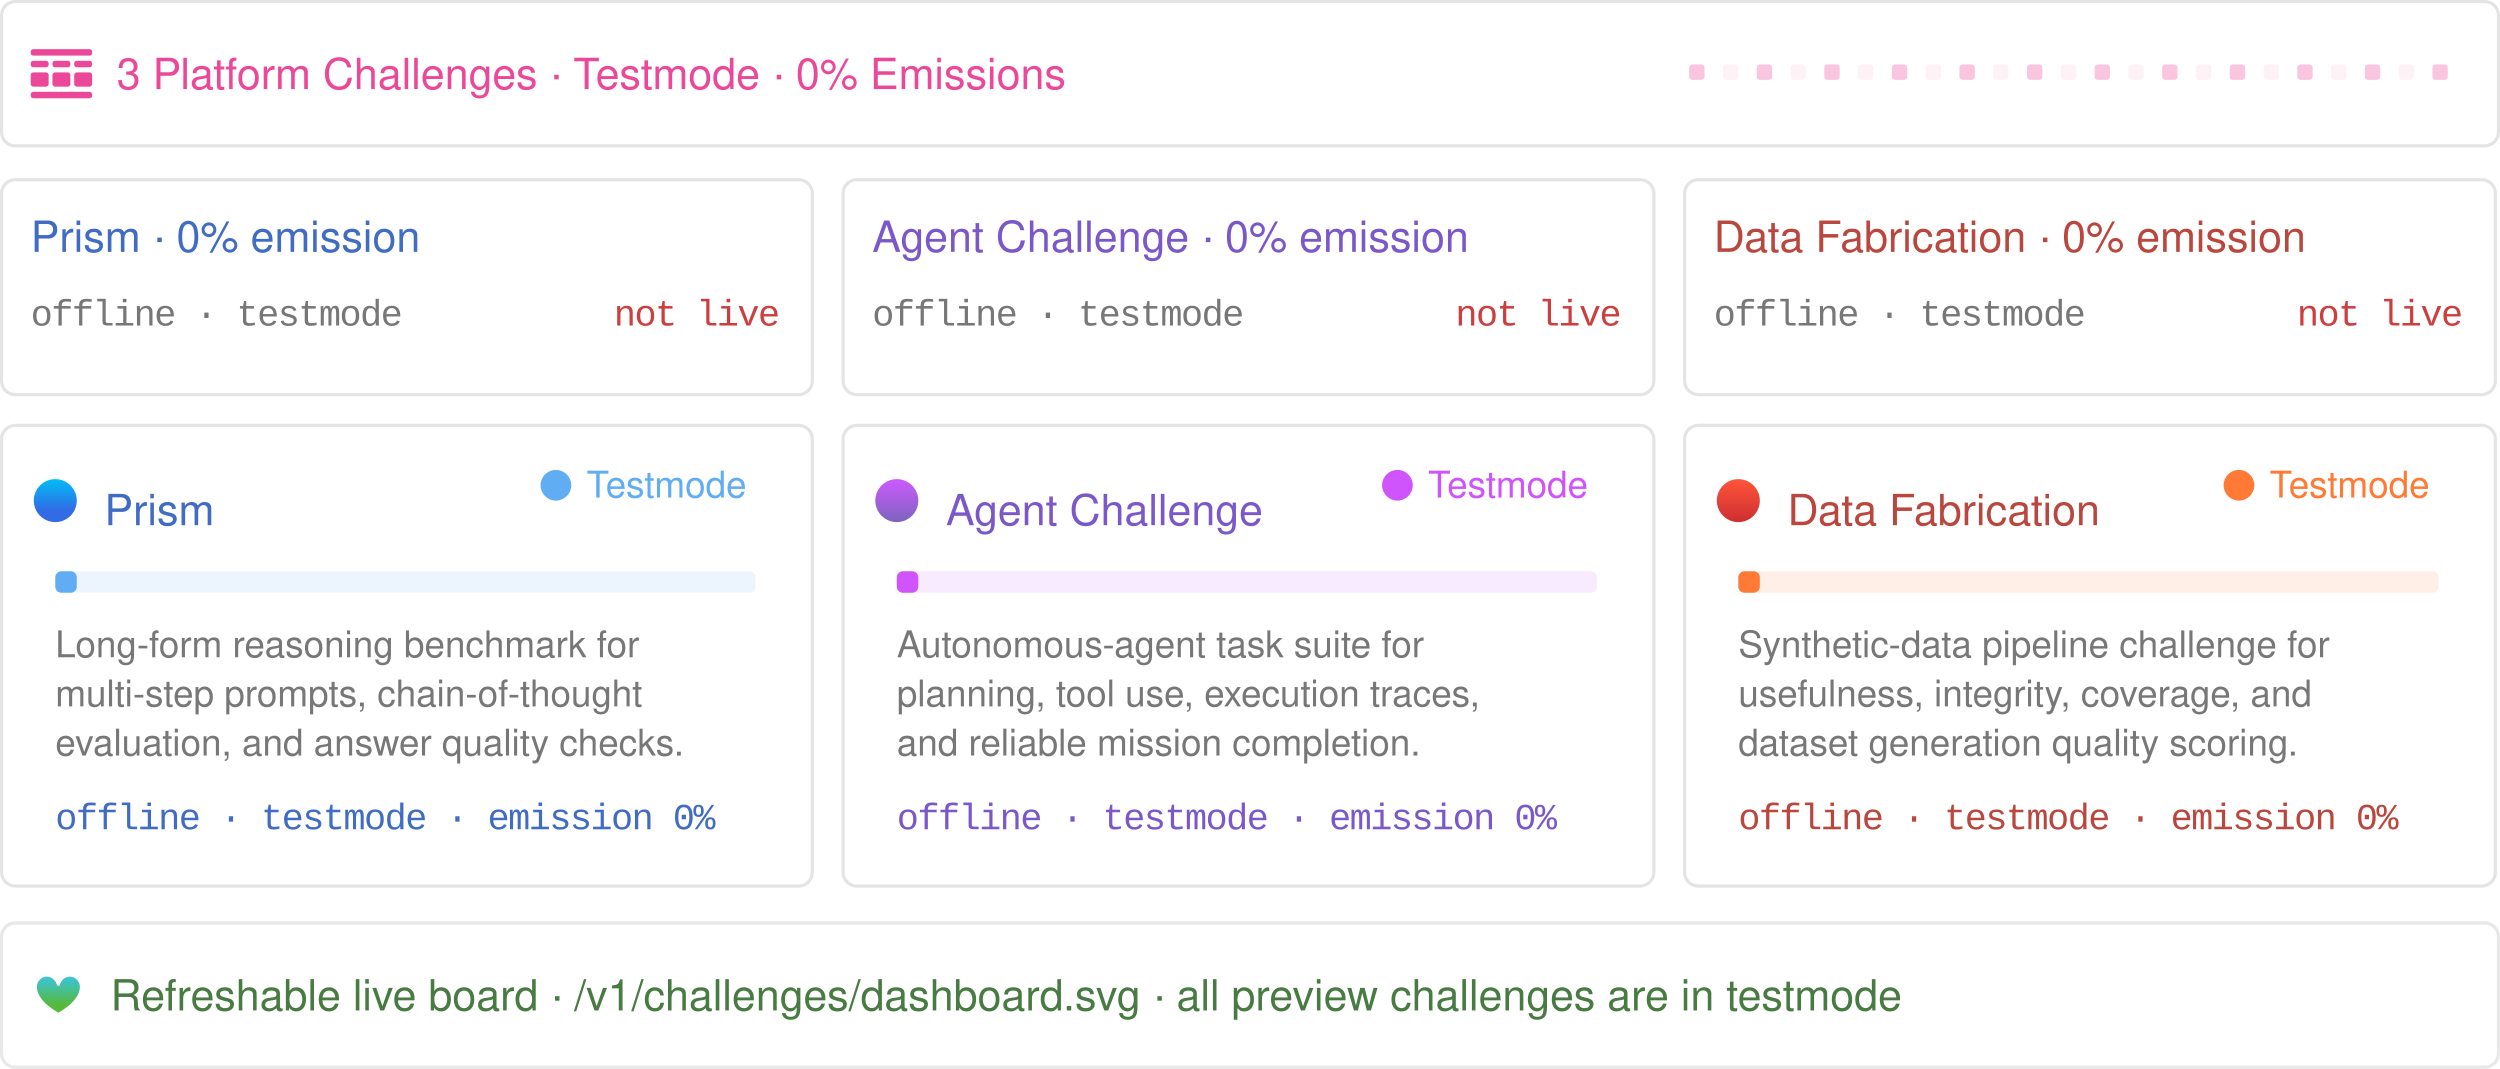
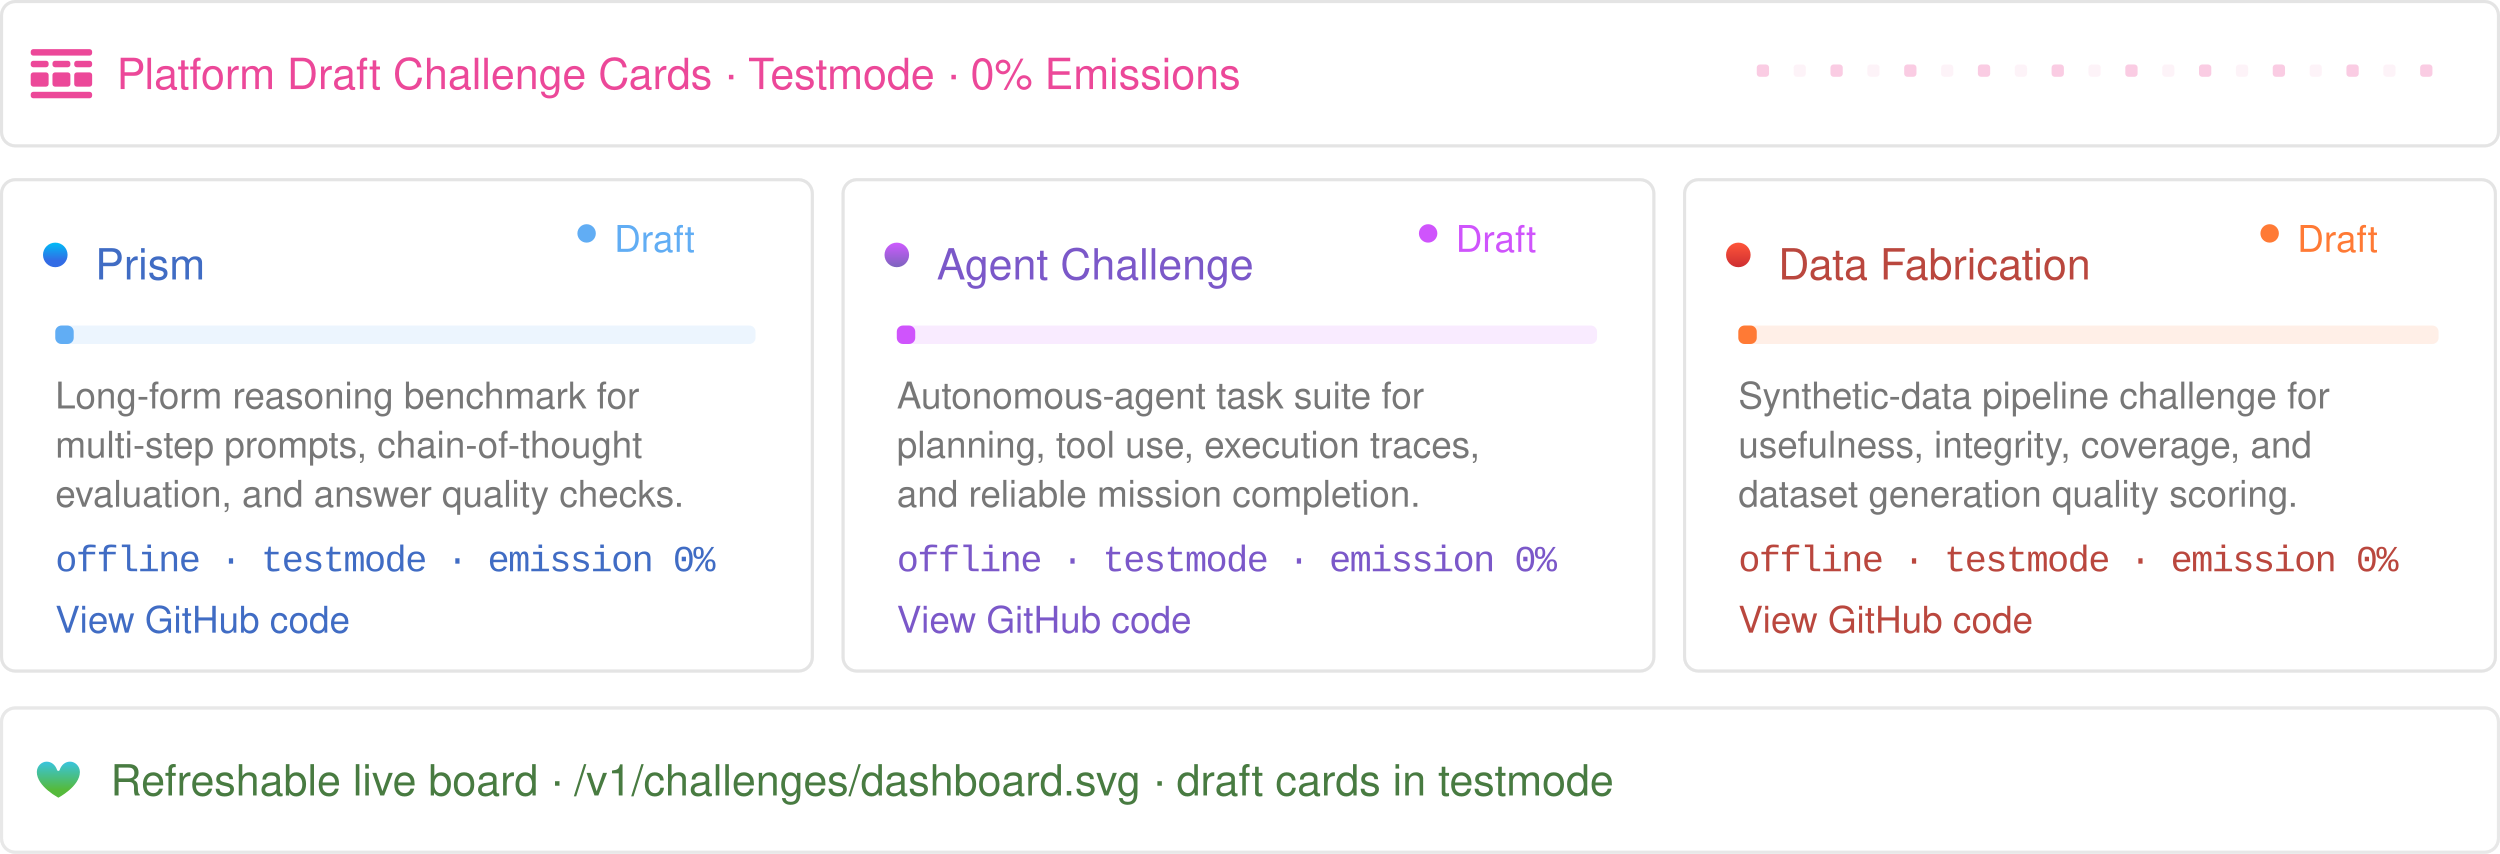
- <svg xmlns="http://www.w3.org/2000/svg" width="814" height="348" viewBox="0 0 814 348" fill="none" role="img" aria-labelledby="title desc">
+ <svg xmlns="http://www.w3.org/2000/svg" width="814" height="278" viewBox="0 0 814 278" fill="none" role="img" aria-labelledby="title desc">
  <style>
    .sans { font-family: -apple-system, BlinkMacSystemFont, "Segoe UI", Helvetica, Arial, sans-serif, "Apple Color Emoji", "Segoe UI Emoji"; }
    .mono { font-family: ui-monospace, SFMono-Regular, "SF Mono", Menlo, Consolas, "Liberation Mono", monospace; font-size: 12px; letter-spacing: -0.5px; }
    .bold { font-weight: 500; }
-     .medium { font-size: 16px; }
    .small { font-size: 14px; }
    .smaller { font-size: 12px; }
-     .tiny { font-size: 11px; }
-     .pre { white-space: pre; }
    .glow { paint-order: stroke; }
  </style>
-   <rect x="0.5" y="0.5" width="813" height="347" fill="rgba(0, 0, 0, 0)" />
+   <rect x="0.5" y="0.5" width="813" height="277" fill="rgba(0, 0, 0, 0)" />
  <g>
    <rect x="0.5" y="0.5" width="813" height="47" rx="4.5" stroke="rgba(0,0,0,0.15)" />
    <rect x="0.5" y="0.5" width="813" height="47" rx="4.5" stroke="rgba(255,255,255,0.3)" />
    <g transform="translate(10,16)">
      <svg width="20" height="16" fill="none" aria-hidden="true">
        <path d="M0 .842C0 .377.373 0 .833 0h18.334c.46 0 .833.377.833.842v.421a.838.838 0 0 1-.833.842H.833A.838.838 0 0 1 0 1.263v-.42ZM0 14.737c0-.465.373-.842.833-.842h18.334c.46 0 .833.377.833.842v.42a.838.838 0 0 1-.833.843H.833A.838.838 0 0 1 0 15.158v-.421ZM0 4.632c0-.465.373-.843.833-.843H5c.46 0 .833.377.833.843v.42A.838.838 0 0 1 5 5.896H.833A.838.838 0 0 1 0 5.053v-.421ZM0 8.421c0-.465.373-.842.833-.842H5c.46 0 .833.377.833.842v2.947A.838.838 0 0 1 5 12.21H.833A.838.838 0 0 1 0 11.368V8.421ZM7.083 4.632c0-.465.373-.843.834-.843h4.166c.46 0 .834.377.834.843v.42a.838.838 0 0 1-.834.843H7.917a.838.838 0 0 1-.834-.842v-.421ZM7.083 8.421c0-.465.373-.842.834-.842h4.166c.46 0 .834.377.834.842v2.947a.838.838 0 0 1-.834.842H7.917a.838.838 0 0 1-.834-.842V8.421ZM14.167 4.632c0-.465.373-.843.833-.843h4.167c.46 0 .833.377.833.843v.42a.838.838 0 0 1-.833.843H15a.838.838 0 0 1-.833-.842v-.421ZM14.167 8.421c0-.465.373-.842.833-.842h4.167c.46 0 .833.377.833.842v2.947a.838.838 0 0 1-.833.842H15a.838.838 0 0 1-.833-.842V8.421Z" fill="rgba(236, 72, 153, 1)" />
      </svg>
    </g>
-     <text x="38" y="29" class="sans small bold glow" fill="rgba(236, 72, 153, 1)" stroke-width="0.5">3 Platform Challenges · Testmode · 0% Emissions</text>
-     <g opacity="0.32">
-       <rect x="550" y="21" width="5" height="5" rx="1" fill="rgba(236, 72, 153, 1)" />
-       <rect x="561" y="21" width="5" height="5" rx="1" fill="rgba(236, 72, 153, 0.22)" />
-       <rect x="572" y="21" width="5" height="5" rx="1" fill="rgba(236, 72, 153, 1)" />
-       <rect x="583" y="21" width="5" height="5" rx="1" fill="rgba(236, 72, 153, 0.22)" />
-       <rect x="594" y="21" width="5" height="5" rx="1" fill="rgba(236, 72, 153, 1)" />
-       <rect x="605" y="21" width="5" height="5" rx="1" fill="rgba(236, 72, 153, 0.22)" />
-       <rect x="616" y="21" width="5" height="5" rx="1" fill="rgba(236, 72, 153, 1)" />
-       <rect x="627" y="21" width="5" height="5" rx="1" fill="rgba(236, 72, 153, 0.22)" />
-       <rect x="638" y="21" width="5" height="5" rx="1" fill="rgba(236, 72, 153, 1)" />
-       <rect x="649" y="21" width="5" height="5" rx="1" fill="rgba(236, 72, 153, 0.22)" />
-       <rect x="660" y="21" width="5" height="5" rx="1" fill="rgba(236, 72, 153, 1)" />
-       <rect x="671" y="21" width="5" height="5" rx="1" fill="rgba(236, 72, 153, 0.22)" />
-       <rect x="682" y="21" width="5" height="5" rx="1" fill="rgba(236, 72, 153, 1)" />
-       <rect x="693" y="21" width="5" height="5" rx="1" fill="rgba(236, 72, 153, 0.22)" />
-       <rect x="704" y="21" width="5" height="5" rx="1" fill="rgba(236, 72, 153, 1)" />
-       <rect x="715" y="21" width="5" height="5" rx="1" fill="rgba(236, 72, 153, 0.22)" />
-       <rect x="726" y="21" width="5" height="5" rx="1" fill="rgba(236, 72, 153, 1)" />
-       <rect x="737" y="21" width="5" height="5" rx="1" fill="rgba(236, 72, 153, 0.22)" />
-       <rect x="748" y="21" width="5" height="5" rx="1" fill="rgba(236, 72, 153, 1)" />
-       <rect x="759" y="21" width="5" height="5" rx="1" fill="rgba(236, 72, 153, 0.22)" />
-       <rect x="770" y="21" width="5" height="5" rx="1" fill="rgba(236, 72, 153, 1)" />
-       <rect x="781" y="21" width="5" height="5" rx="1" fill="rgba(236, 72, 153, 0.22)" />
-       <rect x="792" y="21" width="5" height="5" rx="1" fill="rgba(236, 72, 153, 1)" />
+     <text x="38" y="29" class="sans small bold glow" fill="rgba(236, 72, 153, 1)" stroke-width="0.5">Platform Draft Challenge Cards · Testmode · 0% Emissions</text>
+     <g opacity="0.28">
+       <rect x="572" y="21" width="4" height="4" rx="1" fill="rgba(236, 72, 153, 1)" />
+       <rect x="584" y="21" width="4" height="4" rx="1" fill="rgba(236, 72, 153, 0.22)" />
+       <rect x="596" y="21" width="4" height="4" rx="1" fill="rgba(236, 72, 153, 1)" />
+       <rect x="608" y="21" width="4" height="4" rx="1" fill="rgba(236, 72, 153, 0.22)" />
+       <rect x="620" y="21" width="4" height="4" rx="1" fill="rgba(236, 72, 153, 1)" />
+       <rect x="632" y="21" width="4" height="4" rx="1" fill="rgba(236, 72, 153, 0.22)" />
+       <rect x="644" y="21" width="4" height="4" rx="1" fill="rgba(236, 72, 153, 1)" />
+       <rect x="656" y="21" width="4" height="4" rx="1" fill="rgba(236, 72, 153, 0.22)" />
+       <rect x="668" y="21" width="4" height="4" rx="1" fill="rgba(236, 72, 153, 1)" />
+       <rect x="680" y="21" width="4" height="4" rx="1" fill="rgba(236, 72, 153, 0.22)" />
+       <rect x="692" y="21" width="4" height="4" rx="1" fill="rgba(236, 72, 153, 1)" />
+       <rect x="704" y="21" width="4" height="4" rx="1" fill="rgba(236, 72, 153, 0.22)" />
+       <rect x="716" y="21" width="4" height="4" rx="1" fill="rgba(236, 72, 153, 1)" />
+       <rect x="728" y="21" width="4" height="4" rx="1" fill="rgba(236, 72, 153, 0.22)" />
+       <rect x="740" y="21" width="4" height="4" rx="1" fill="rgba(236, 72, 153, 1)" />
+       <rect x="752" y="21" width="4" height="4" rx="1" fill="rgba(236, 72, 153, 0.22)" />
+       <rect x="764" y="21" width="4" height="4" rx="1" fill="rgba(236, 72, 153, 1)" />
+       <rect x="776" y="21" width="4" height="4" rx="1" fill="rgba(236, 72, 153, 0.22)" />
+       <rect x="788" y="21" width="4" height="4" rx="1" fill="rgba(236, 72, 153, 1)" />
    </g>
  </g>
  <g transform="translate(0,58)">
-     <rect x="0.5" y="0.5" width="264" height="70" rx="4.5" stroke="rgba(0,0,0,0.15)" />
-     <rect x="0.5" y="0.5" width="264" height="70" rx="4.5" stroke="rgba(255,255,255,0.3)" />
-     <text x="10" y="24" class="sans small bold" fill="#406CC4">Prism · 0% emission</text>
-     <text x="10" y="48" class="mono smaller bold" fill="#777">offline · testmode</text>
-     <text x="254" y="48" text-anchor="end" class="mono smaller bold" fill="#CF3E3E">not live</text>
+     <rect x="0.5" y="0.5" width="264" height="160" rx="4.5" stroke="rgba(0,0,0,0.15)" />
+     <rect x="0.5" y="0.5" width="264" height="160" rx="4.5" fill="rgba(255,255,255,0.0)" stroke="rgba(255,255,255,0.3)" />
+     <circle cx="18" cy="25" r="4" fill="url(#blueDot)" />
+     <text x="31" y="33" class="sans small bold" fill="#406CC4">Prism</text>
+     <rect x="188" y="15" width="6" height="6" rx="6" fill="#61adf4" />
+     <text x="200" y="24" class="sans smaller" fill="#61adf4">Draft</text>
+     <rect x="18" y="48" width="228" height="6" rx="2" fill="rgba(97,173,244,0.12)" />
+     <rect x="18" y="48" width="6" height="6" rx="2" fill="#61adf4" />
+     <text x="18" y="75" class="sans smaller" fill="#777">Long-form reasoning benchmark for</text>
+     <text x="18" y="91" class="sans smaller" fill="#777">multi-step prompts, chain-of-thought</text>
+     <text x="18" y="107" class="sans smaller" fill="#777">evaluation, and answer quality checks.</text>
+     <text x="18" y="128" class="mono smaller bold" fill="#406CC4">offline · testmode · emission 0%</text>
+     <a href="https://github.com/PlatformNetwork/platform/tree/v3" target="_blank">
+       <text x="18" y="148" class="sans smaller bold" fill="#406CC4">View GitHub code</text>
+     </a>
  </g>
  <g transform="translate(274,58)">
-     <rect x="0.5" y="0.5" width="264" height="70" rx="4.5" stroke="rgba(0,0,0,0.15)" />
-     <rect x="0.5" y="0.5" width="264" height="70" rx="4.5" stroke="rgba(255,255,255,0.3)" />
-     <text x="10" y="24" class="sans small bold" fill="#7B58C9">Agent Challenge · 0% emission</text>
-     <text x="10" y="48" class="mono smaller bold" fill="#777">offline · testmode</text>
-     <text x="254" y="48" text-anchor="end" class="mono smaller bold" fill="#CF3E3E">not live</text>
+     <rect x="0.5" y="0.5" width="264" height="160" rx="4.5" stroke="rgba(0,0,0,0.15)" />
+     <rect x="0.5" y="0.5" width="264" height="160" rx="4.5" fill="rgba(255,255,255,0.0)" stroke="rgba(255,255,255,0.3)" />
+     <circle cx="18" cy="25" r="4" fill="url(#purpleDot)" />
+     <text x="31" y="33" class="sans small bold" fill="#7B58C9">Agent Challenge</text>
+     <rect x="188" y="15" width="6" height="6" rx="6" fill="#cf54fc" />
+     <text x="200" y="24" class="sans smaller" fill="#cf54fc">Draft</text>
+     <rect x="18" y="48" width="228" height="6" rx="2" fill="rgba(207,84,252,0.12)" />
+     <rect x="18" y="48" width="6" height="6" rx="2" fill="#cf54fc" />
+     <text x="18" y="75" class="sans smaller" fill="#777">Autonomous-agent task suite for</text>
+     <text x="18" y="91" class="sans smaller" fill="#777">planning, tool use, execution traces,</text>
+     <text x="18" y="107" class="sans smaller" fill="#777">and reliable mission completion.</text>
+     <text x="18" y="128" class="mono smaller bold" fill="#7B58C9">offline · testmode · emission 0%</text>
+     <a href="https://github.com/PlatformNetwork/platform/tree/v3" target="_blank">
+       <text x="18" y="148" class="sans smaller bold" fill="#7B58C9">View GitHub code</text>
+     </a>
  </g>
  <g transform="translate(548,58)">
-     <rect x="0.5" y="0.5" width="264" height="70" rx="4.5" stroke="rgba(0,0,0,0.15)" />
-     <rect x="0.5" y="0.5" width="264" height="70" rx="4.5" stroke="rgba(255,255,255,0.3)" />
-     <text x="10" y="24" class="sans small bold" fill="#BA473E">Data Fabrication · 0% emission</text>
-     <text x="10" y="48" class="mono smaller bold" fill="#777">offline · testmode</text>
-     <text x="254" y="48" text-anchor="end" class="mono smaller bold" fill="#CF3E3E">not live</text>
+     <rect x="0.5" y="0.5" width="264" height="160" rx="4.5" stroke="rgba(0,0,0,0.15)" />
+     <rect x="0.5" y="0.5" width="264" height="160" rx="4.5" fill="rgba(255,255,255,0.0)" stroke="rgba(255,255,255,0.3)" />
+     <circle cx="18" cy="25" r="4" fill="url(#redDot)" />
+     <text x="31" y="33" class="sans small bold" fill="#BA473E">Data Fabrication</text>
+     <rect x="188" y="15" width="6" height="6" rx="6" fill="#ff7a35" />
+     <text x="200" y="24" class="sans smaller" fill="#ff7a35">Draft</text>
+     <rect x="18" y="48" width="228" height="6" rx="2" fill="rgba(255,122,53,0.12)" />
+     <rect x="18" y="48" width="6" height="6" rx="2" fill="#ff7a35" />
+     <text x="18" y="75" class="sans smaller" fill="#777">Synthetic-data pipeline challenge for</text>
+     <text x="18" y="91" class="sans smaller" fill="#777">usefulness, integrity, coverage, and</text>
+     <text x="18" y="107" class="sans smaller" fill="#777">dataset generation quality scoring.</text>
+     <text x="18" y="128" class="mono smaller bold" fill="#BA473E">offline · testmode · emission 0%</text>
+     <a href="https://github.com/PlatformNetwork/platform/tree/v3" target="_blank">
+       <text x="18" y="148" class="sans smaller bold" fill="#BA473E">View GitHub code</text>
+     </a>
  </g>
-   <g transform="translate(0,138)">
-     <rect x="0.5" y="0.5" width="264" height="150" rx="4.5" stroke="rgba(0,0,0,0.15)" />
-     <rect x="0.5" y="0.5" width="264" height="150" rx="4.5" fill="rgba(255,255,255,0.0)" stroke="rgba(255,255,255,0.3)" />
-     <circle cx="18" cy="25" r="7" fill="url(#blueDot)" />
-     <text x="34" y="33" class="sans small bold" fill="#406CC4">Prism</text>
-     <rect x="176" y="15" width="10" height="10" rx="10" fill="#61adf4" />
-     <text x="191" y="24" class="sans smaller" fill="#61adf4">Testmode</text>
-     <rect x="18" y="48" width="228" height="7" rx="2" fill="rgba(97,173,244,0.12)" />
-     <rect x="18" y="48" width="7" height="7" rx="2" fill="#61adf4" />
-     <text x="18" y="76" class="sans smaller" fill="#777">Long-form reasoning benchmark for</text>
-     <text x="18" y="92" class="sans smaller" fill="#777">multi-step prompts, chain-of-thought</text>
-     <text x="18" y="108" class="sans smaller" fill="#777">evaluation, and answer quality checks.</text>
-     <text x="18" y="132" class="mono smaller bold" fill="#406CC4">offline · testmode · emission 0%</text>
-   </g>
-   <g transform="translate(274,138)">
-     <rect x="0.5" y="0.5" width="264" height="150" rx="4.5" stroke="rgba(0,0,0,0.15)" />
-     <rect x="0.5" y="0.5" width="264" height="150" rx="4.5" fill="rgba(255,255,255,0.0)" stroke="rgba(255,255,255,0.3)" />
-     <circle cx="18" cy="25" r="7" fill="url(#purpleDot)" />
-     <text x="34" y="33" class="sans small bold" fill="#7B58C9">Agent Challenge</text>
-     <rect x="176" y="15" width="10" height="10" rx="10" fill="#cf54fc" />
-     <text x="191" y="24" class="sans smaller" fill="#cf54fc">Testmode</text>
-     <rect x="18" y="48" width="228" height="7" rx="2" fill="rgba(207,84,252,0.12)" />
-     <rect x="18" y="48" width="7" height="7" rx="2" fill="#cf54fc" />
-     <text x="18" y="76" class="sans smaller" fill="#777">Autonomous-agent task suite for</text>
-     <text x="18" y="92" class="sans smaller" fill="#777">planning, tool use, execution traces,</text>
-     <text x="18" y="108" class="sans smaller" fill="#777">and reliable mission completion.</text>
-     <text x="18" y="132" class="mono smaller bold" fill="#7B58C9">offline · testmode · emission 0%</text>
-   </g>
-   <g transform="translate(548,138)">
-     <rect x="0.5" y="0.5" width="264" height="150" rx="4.5" stroke="rgba(0,0,0,0.15)" />
-     <rect x="0.5" y="0.5" width="264" height="150" rx="4.5" fill="rgba(255,255,255,0.0)" stroke="rgba(255,255,255,0.3)" />
-     <circle cx="18" cy="25" r="7" fill="url(#redDot)" />
-     <text x="34" y="33" class="sans small bold" fill="#BA473E">Data Fabrication</text>
-     <rect x="176" y="15" width="10" height="10" rx="10" fill="#ff7a35" />
-     <text x="191" y="24" class="sans smaller" fill="#ff7a35">Testmode</text>
-     <rect x="18" y="48" width="228" height="7" rx="2" fill="rgba(255,122,53,0.12)" />
-     <rect x="18" y="48" width="7" height="7" rx="2" fill="#ff7a35" />
-     <text x="18" y="76" class="sans smaller" fill="#777">Synthetic-data pipeline challenge for</text>
-     <text x="18" y="92" class="sans smaller" fill="#777">usefulness, integrity, coverage, and</text>
-     <text x="18" y="108" class="sans smaller" fill="#777">dataset generation quality scoring.</text>
-     <text x="18" y="132" class="mono smaller bold" fill="#BA473E">offline · testmode · emission 0%</text>
-   </g>
-   <g transform="translate(0,300)">
+   <g transform="translate(0,230)">
    <rect x="0.5" y="0.5" width="813" height="47" rx="4.5" stroke="rgba(0,0,0,0.15)" />
    <rect x="0.5" y="0.5" width="813" height="47" rx="4.5" stroke="rgba(255,255,255,0.4)" />
    <g transform="translate(10,16)">
      <svg width="18" height="16" viewBox="0 0 18 16" fill="none" aria-hidden="true">
        <path d="M9.795 12.972C9.469 13.177 9.195 13.336 9.001 13.446C7.84 12.79 6.742 12.026 5.723 11.165C3.883 9.598 2.241 7.562 2.241 5.374C2.241 3.541 3.743 2.241 5.172 2.241C6.625 2.241 7.81 3.197 8.341 4.788C8.387 4.926 8.476 5.046 8.594 5.131C8.712 5.216 8.854 5.262 9 5.262C9.146 5.262 9.288 5.216 9.406 5.131C9.524 5.046 9.613 4.926 9.659 4.788C10.19 3.197 11.374 2.241 12.828 2.241C14.258 2.241 15.759 3.541 15.759 5.374C15.759 7.562 14.117 9.598 12.277 11.165C11.377 11.931 10.475 12.547 9.795 12.972Z" fill="url(#heartFill)" stroke="url(#heartFill)" stroke-width="0.5" />
      </svg>
    </g>
-     <text x="36" y="29" class="sans small bold" fill="#487B41">Refreshable live board · /v1/challenges/dashboard.svg · all preview challenges are in testmode</text>
+     <text x="36" y="29" class="sans small bold" fill="#487B41">Refreshable live board · /v1/challenges/dashboard.svg · draft cards in testmode</text>
  </g>
  <defs>
-     <linearGradient id="blueDot" x1="18" y1="18" x2="18" y2="32" gradientUnits="userSpaceOnUse">
+     <linearGradient id="blueDot" x1="18" y1="21" x2="18" y2="29" gradientUnits="userSpaceOnUse">
      <stop stop-color="#00BCF7" />
      <stop offset=".729" stop-color="#326CE5" />
    </linearGradient>
-     <linearGradient id="purpleDot" x1="18" y1="18" x2="18" y2="32" gradientUnits="userSpaceOnUse">
+     <linearGradient id="purpleDot" x1="18" y1="21" x2="18" y2="29" gradientUnits="userSpaceOnUse">
      <stop stop-color="#CE5AFF" />
      <stop offset="1" stop-color="#7C64BD" />
    </linearGradient>
-     <linearGradient id="redDot" x1="18" y1="18" x2="18" y2="32" gradientUnits="userSpaceOnUse">
+     <linearGradient id="redDot" x1="18" y1="21" x2="18" y2="29" gradientUnits="userSpaceOnUse">
      <stop stop-color="#ff553a" />
      <stop offset="1" stop-color="#cd2e31" />
    </linearGradient>
    <linearGradient id="heartFill" x1="9" y1="1" x2="9" y2="14.784" gradientUnits="userSpaceOnUse">
      <stop stop-color="#36C5F0" />
      <stop offset="0.729" stop-color="#55BA3C" />
    </linearGradient>
  </defs>
</svg>
